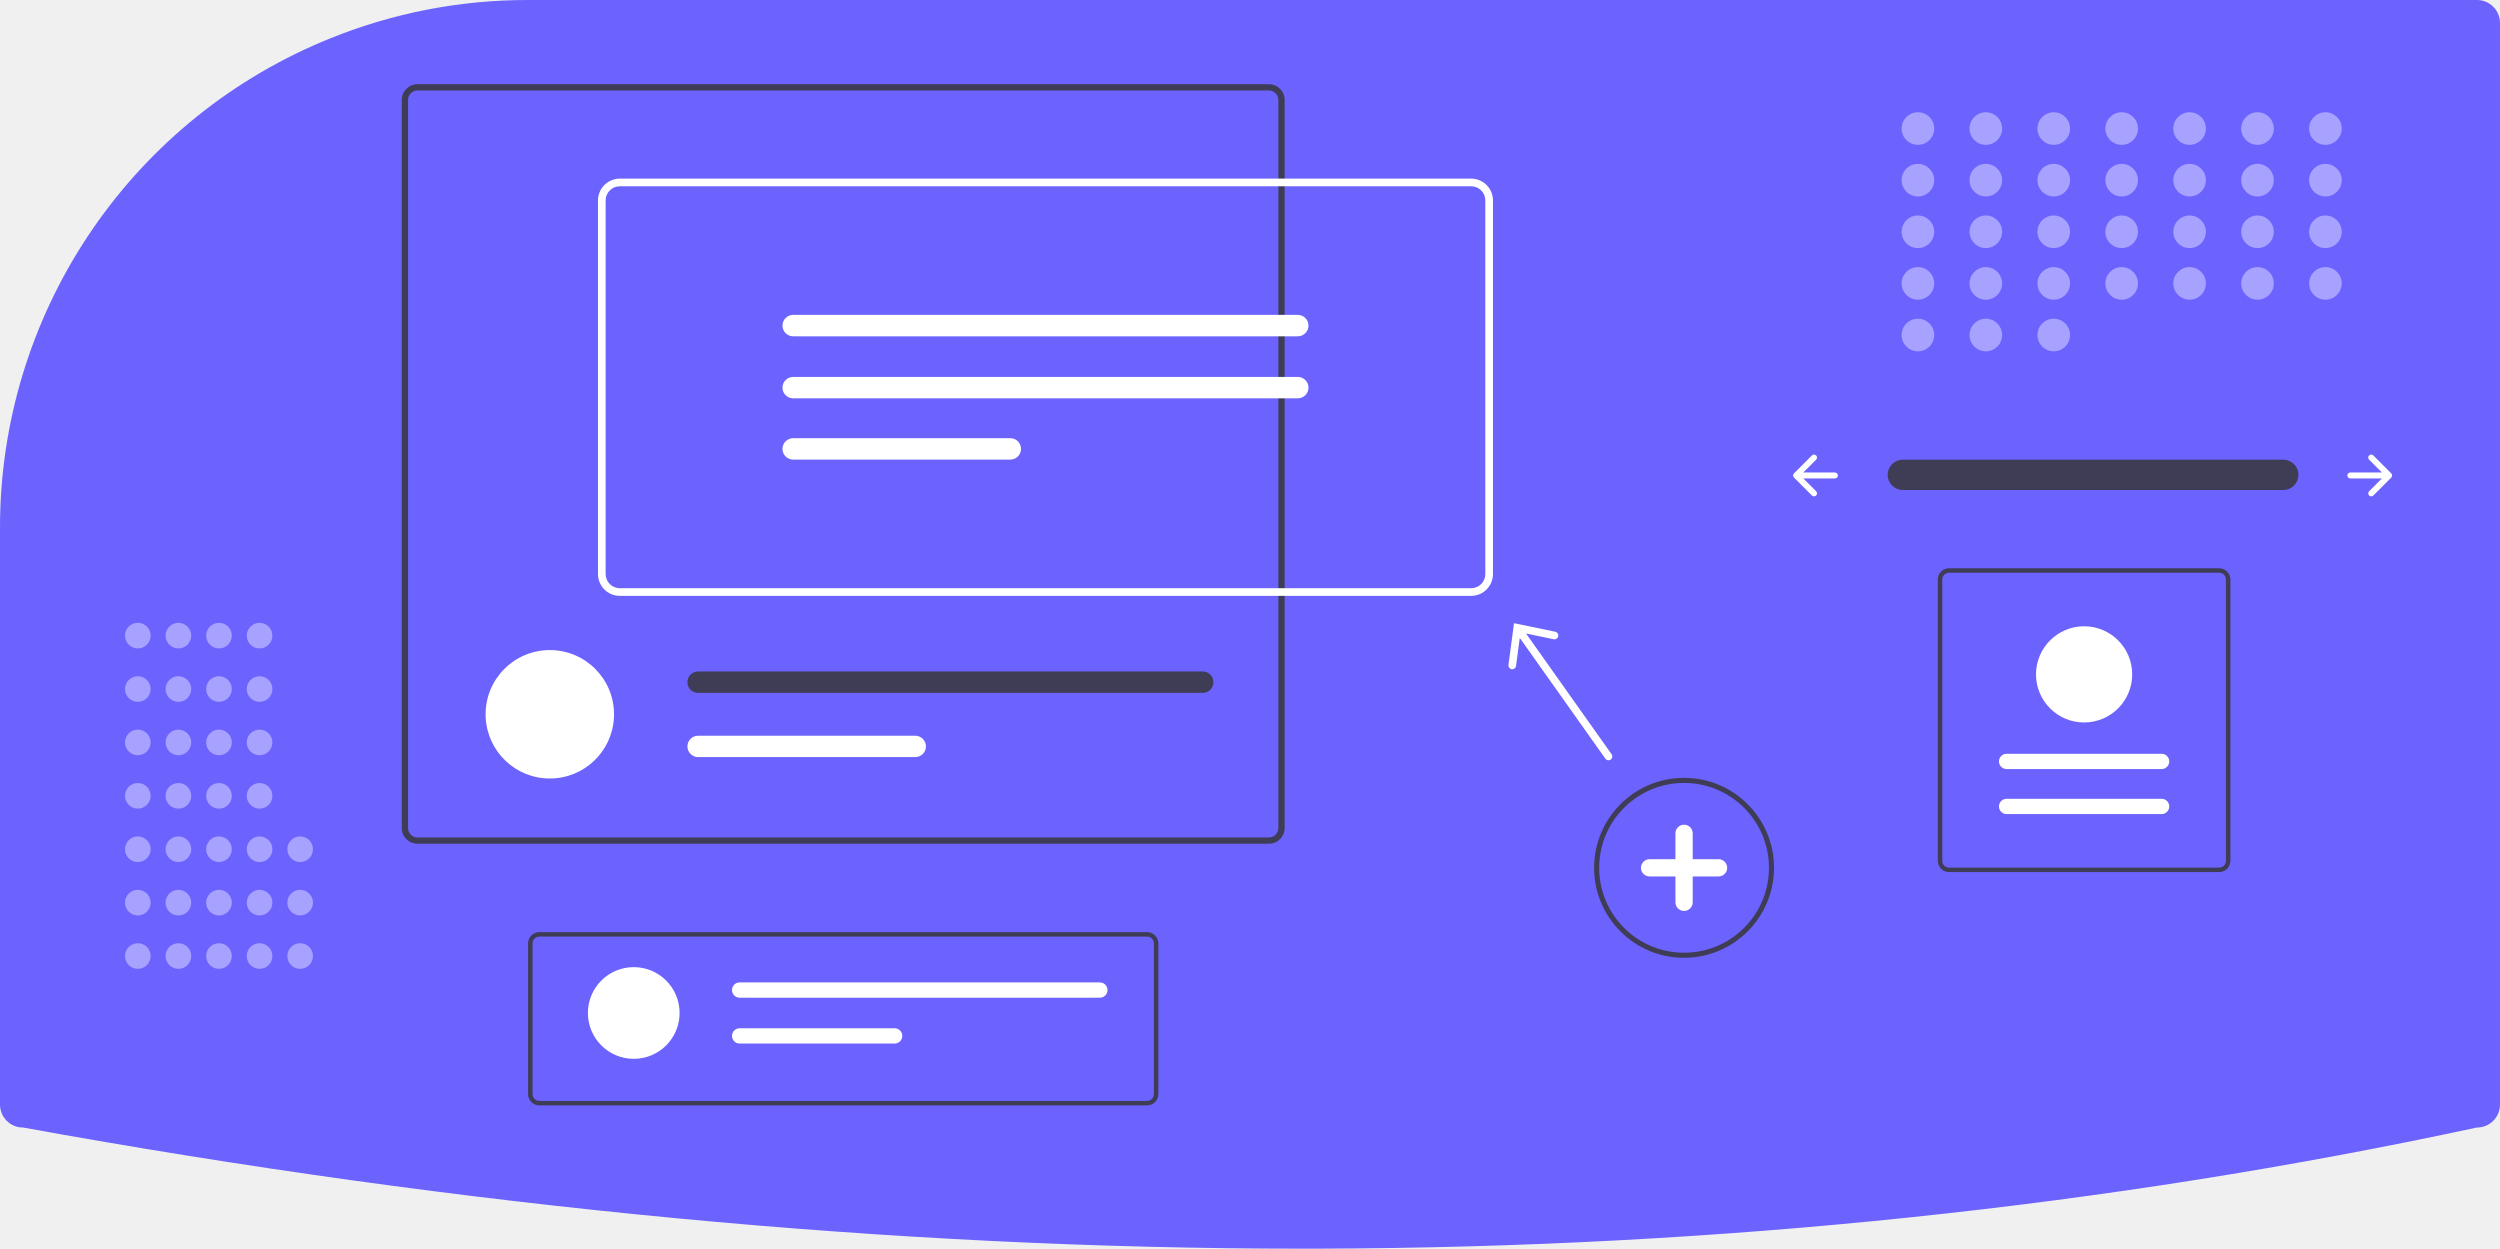
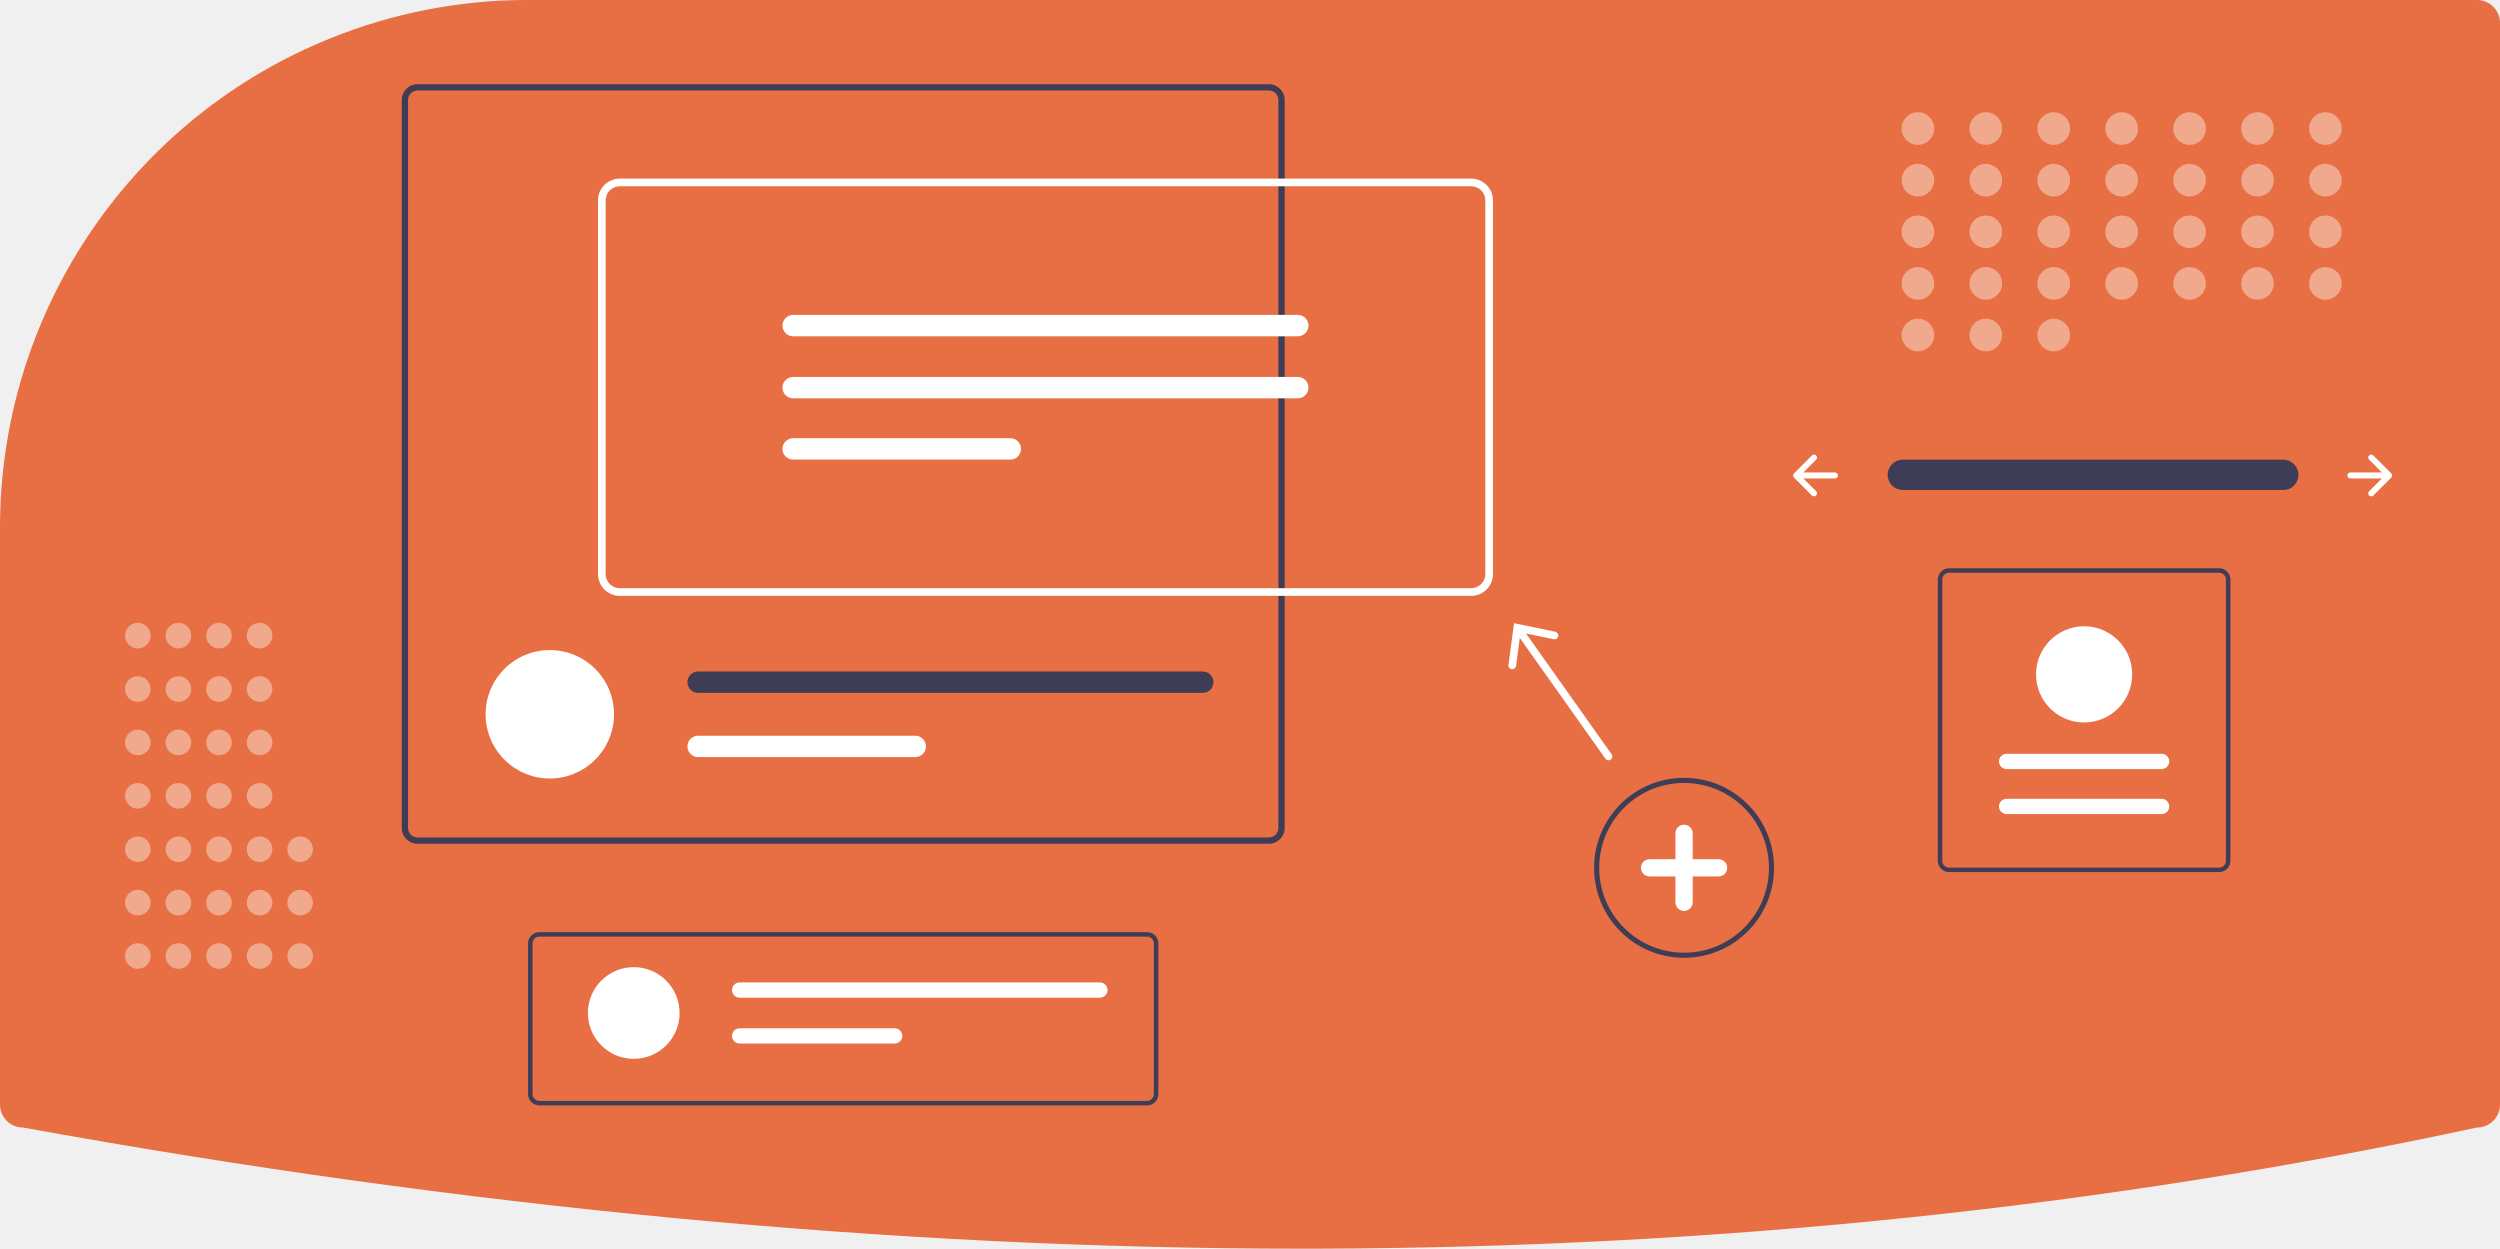
<svg xmlns="http://www.w3.org/2000/svg" data-name="Layer 1" width="980" height="489.48" viewBox="0 0 980 489.48">
-   <path d="M317.06,205.26a205.979,205.979,0,0,0-77.685,15.067c-.994.407-1.991.816-2.988,1.235A206.781,206.781,0,0,0,110,412.32v225.94a9.01,9.01,0,0,0,9,9l.179.016c173.467,31.502,342.106,47.465,501.372,47.465q3.582,0,7.156-.011c156.555-.477,308.994-16.439,453.083-47.447l.21-.022a9.01,9.01,0,0,0,9-9v-424a9.01,9.01,0,0,0-9-9Z" transform="translate(-110 -205.2598)" fill="#6c63ff" />
-   <path id="f4300551-56ef-4356-8f30-d0080b223343-2802" data-name="Path 40" d="M855.799,385.452a5.947,5.947,0,0,0,0,11.892H1004.885a5.947,5.947,0,1,0,.195-11.892q-.098-.002-.195,0Z" transform="translate(-110 -205.2598)" fill="#3f3d56" />
+   <path d="M317.06,205.26a205.979,205.979,0,0,0-77.685,15.067c-.994.407-1.991.816-2.988,1.235A206.781,206.781,0,0,0,110,412.32v225.94a9.01,9.01,0,0,0,9,9l.179.016c173.467,31.502,342.106,47.465,501.372,47.465q3.582,0,7.156-.011c156.555-.477,308.994-16.439,453.083-47.447l.21-.022a9.01,9.01,0,0,0,9-9v-424a9.01,9.01,0,0,0-9-9Z" transform="translate(-110 -205.2598)" fill="#e76f43" />
+   <path id="f4300551-56ef-4356-8f30-d0080b223343-116" data-name="Path 40" d="M855.799,385.452a5.947,5.947,0,0,0,0,11.892H1004.885a5.947,5.947,0,1,0,.195-11.892q-.098-.002-.195,0Z" transform="translate(-110 -205.2598)" fill="#3f3d56" />
  <path d="M1038.694,383.797a1.17,1.17,0,0,0,0,1.655l5.023,5.023H1031.331a1.17,1.17,0,1,0,0,2.34H1043.717l-5.023,5.023a1.17,1.17,0,1,0,1.655,1.655l7.02-7.02a1.17,1.17,0,0,0,0-1.655l-7.02-7.02A1.17,1.17,0,0,0,1038.694,383.797Z" transform="translate(-110 -205.2598)" fill="#fff" />
  <path d="M821.927,383.797a1.17,1.17,0,0,1,0,1.655l-5.023,5.023h12.386a1.17,1.17,0,1,1,0,2.34H816.905l5.023,5.023a1.17,1.17,0,0,1-1.655,1.655l-7.02-7.02a1.17,1.17,0,0,1,0-1.655l7.02-7.02A1.17,1.17,0,0,1,821.927,383.797Z" transform="translate(-110 -205.2598)" fill="#fff" />
  <g opacity="0.4">
    <circle cx="751.82" cy="50.39" r="6.39" fill="#fff" />
    <circle cx="778.445" cy="50.39" r="6.39" fill="#fff" />
    <circle cx="805.069" cy="50.39" r="6.39" fill="#fff" />
    <circle cx="831.694" cy="50.39" r="6.39" fill="#fff" />
    <circle cx="858.318" cy="50.39" r="6.39" fill="#fff" />
    <circle cx="884.943" cy="50.39" r="6.39" fill="#fff" />
    <circle cx="911.567" cy="50.39" r="6.39" fill="#fff" />
    <circle cx="751.82" cy="70.625" r="6.39" fill="#fff" />
    <circle cx="778.445" cy="70.625" r="6.39" fill="#fff" />
    <circle cx="805.069" cy="70.625" r="6.39" fill="#fff" />
    <circle cx="831.694" cy="70.625" r="6.39" fill="#fff" />
    <circle cx="858.318" cy="70.625" r="6.39" fill="#fff" />
    <circle cx="884.943" cy="70.625" r="6.39" fill="#fff" />
    <circle cx="911.567" cy="70.625" r="6.39" fill="#fff" />
    <circle cx="751.82" cy="90.859" r="6.39" fill="#fff" />
    <circle cx="778.445" cy="90.859" r="6.39" fill="#fff" />
    <circle cx="805.069" cy="90.859" r="6.39" fill="#fff" />
    <circle cx="831.694" cy="90.859" r="6.39" fill="#fff" />
    <circle cx="858.318" cy="90.859" r="6.39" fill="#fff" />
    <circle cx="884.943" cy="90.859" r="6.39" fill="#fff" />
    <circle cx="911.567" cy="90.859" r="6.39" fill="#fff" />
    <circle cx="751.82" cy="111.094" r="6.39" fill="#fff" />
    <circle cx="778.445" cy="111.094" r="6.39" fill="#fff" />
    <circle cx="751.82" cy="131.329" r="6.39" fill="#fff" />
    <circle cx="778.445" cy="131.329" r="6.39" fill="#fff" />
    <circle cx="805.069" cy="131.329" r="6.39" fill="#fff" />
    <circle cx="805.069" cy="111.094" r="6.39" fill="#fff" />
    <circle cx="831.694" cy="111.094" r="6.39" fill="#fff" />
    <circle cx="858.318" cy="111.094" r="6.39" fill="#fff" />
    <circle cx="884.943" cy="111.094" r="6.39" fill="#fff" />
    <circle cx="911.567" cy="111.094" r="6.39" fill="#fff" />
  </g>
  <path d="M770.157,580.719a35.272,35.272,0,1,1,35.272-35.272A35.313,35.313,0,0,1,770.157,580.719Zm0-68.545a33.272,33.272,0,1,0,33.272,33.272A33.31,33.31,0,0,0,770.157,512.174Z" transform="translate(-110 -205.2598)" fill="#3f3d56" />
  <path d="M783.681,542.065H773.538V531.923a3.381,3.381,0,0,0-6.762,0v10.142H756.634a3.381,3.381,0,0,0,0,6.762h10.142v10.142a3.381,3.381,0,0,0,6.762,0V548.827h10.142a3.381,3.381,0,1,0,0-6.762Z" transform="translate(-110 -205.2598)" fill="#fff" />
  <g opacity="0.4">
    <circle cx="54.024" cy="374.766" r="5.024" fill="#fff" />
    <circle cx="54.024" cy="353.833" r="5.024" fill="#fff" />
    <circle cx="54.024" cy="332.9" r="5.024" fill="#fff" />
    <circle cx="54.024" cy="311.967" r="5.024" fill="#fff" />
    <circle cx="54.024" cy="291.034" r="5.024" fill="#fff" />
    <circle cx="54.024" cy="270.101" r="5.024" fill="#fff" />
    <circle cx="54.024" cy="249.168" r="5.024" fill="#fff" />
    <circle cx="69.933" cy="374.766" r="5.024" fill="#fff" />
    <circle cx="69.933" cy="353.833" r="5.024" fill="#fff" />
    <circle cx="69.933" cy="332.9" r="5.024" fill="#fff" />
    <circle cx="69.933" cy="311.967" r="5.024" fill="#fff" />
    <circle cx="69.933" cy="291.034" r="5.024" fill="#fff" />
    <circle cx="69.933" cy="270.101" r="5.024" fill="#fff" />
    <circle cx="69.933" cy="249.168" r="5.024" fill="#fff" />
    <circle cx="85.842" cy="374.766" r="5.024" fill="#fff" />
    <circle cx="85.842" cy="353.833" r="5.024" fill="#fff" />
    <circle cx="85.842" cy="332.9" r="5.024" fill="#fff" />
    <circle cx="85.842" cy="311.967" r="5.024" fill="#fff" />
    <circle cx="85.842" cy="291.034" r="5.024" fill="#fff" />
    <circle cx="85.842" cy="270.101" r="5.024" fill="#fff" />
    <circle cx="85.842" cy="249.168" r="5.024" fill="#fff" />
    <circle cx="101.751" cy="374.766" r="5.024" fill="#fff" />
    <circle cx="101.751" cy="353.833" r="5.024" fill="#fff" />
    <circle cx="117.66" cy="374.766" r="5.024" fill="#fff" />
    <circle cx="117.66" cy="353.833" r="5.024" fill="#fff" />
    <circle cx="117.66" cy="332.9" r="5.024" fill="#fff" />
    <circle cx="101.751" cy="332.9" r="5.024" fill="#fff" />
    <circle cx="101.751" cy="311.967" r="5.024" fill="#fff" />
    <circle cx="101.751" cy="291.034" r="5.024" fill="#fff" />
    <circle cx="101.751" cy="270.101" r="5.024" fill="#fff" />
    <circle cx="101.751" cy="249.168" r="5.024" fill="#fff" />
  </g>
  <path d="M607.408,238.262H273.666a6.189,6.189,0,0,0-6.182,6.182v285.383a6.189,6.189,0,0,0,6.182,6.182H607.408a6.189,6.189,0,0,0,6.182-6.182V244.444A6.189,6.189,0,0,0,607.408,238.262Zm3.705,291.566a3.718,3.718,0,0,1-3.705,3.716H273.666a3.711,3.711,0,0,1-3.705-3.716V244.444a3.711,3.711,0,0,1,3.705-3.716H607.408a3.718,3.718,0,0,1,3.705,3.716Z" transform="translate(-110 -205.2598)" fill="#3f3d56" />
  <path d="M350.702,485.266c0,.44-.012.88-.035,1.308a25.175,25.175,0,0,1-50.281,0c-.023-.428-.035-.868-.035-1.308a25.175,25.175,0,1,1,50.35,0Z" transform="translate(-110 -205.2598)" fill="#fff" />
  <path d="M581.475,468.479H383.663a4.197,4.197,0,0,0,0,8.394H581.475a4.197,4.197,0,0,0,0-8.394Z" transform="translate(-110 -205.2598)" fill="#3f3d56" />
  <path d="M468.78,493.66H383.663a4.191,4.191,0,0,0,0,8.382h85.117a4.191,4.191,0,1,0,0-8.382Z" transform="translate(-110 -205.2598)" fill="#fff" />
  <path d="M686.698,438.841H352.958a8.559,8.559,0,0,1-8.549-8.55V283.829a8.559,8.559,0,0,1,8.549-8.549H686.698a8.559,8.559,0,0,1,8.549,8.549V430.291A8.559,8.559,0,0,1,686.698,438.841ZM352.958,278.28a5.555,5.555,0,0,0-5.549,5.549V430.291a5.556,5.556,0,0,0,5.549,5.55H686.698a5.556,5.556,0,0,0,5.549-5.55V283.829a5.555,5.555,0,0,0-5.549-5.549Z" transform="translate(-110 -205.2598)" fill="#fff" />
  <path d="M420.924,328.699a4.196,4.196,0,1,0,0,8.392H618.732a4.196,4.196,0,1,0,0-8.392Z" transform="translate(-110 -205.2598)" fill="#fff" />
  <path d="M420.924,353.012a4.196,4.196,0,0,0,0,8.392H618.732a4.196,4.196,0,0,0,0-8.392Z" transform="translate(-110 -205.2598)" fill="#fff" />
  <path d="M420.924,377.03a4.196,4.196,0,0,0,0,8.392h85.117a4.196,4.196,0,0,0,0-8.392Z" transform="translate(-110 -205.2598)" fill="#fff" />
  <path d="M741.724,500.893l-33.52-47.307,10.851,2.261a1.501,1.501,0,1,0,.612-2.939l-16.171-3.366-2.183,16.371a1.501,1.501,0,1,0,2.976.396l1.463-10.993L739.276,502.627a1.5,1.5,0,1,0,2.447-1.734Z" transform="translate(-110 -205.2598)" fill="#fff" />
  <path d="M559.666,638.58H321.409a4.417,4.417,0,0,1-4.412-4.412V575.067a4.417,4.417,0,0,1,4.412-4.412h238.257a4.417,4.417,0,0,1,4.412,4.412v59.101A4.417,4.417,0,0,1,559.666,638.58Zm-238.257-66.161a2.65,2.65,0,0,0-2.647,2.647v59.101a2.65,2.65,0,0,0,2.647,2.647h238.257a2.65,2.65,0,0,0,2.647-2.647V575.067a2.65,2.65,0,0,0-2.647-2.647Z" transform="translate(-110 -205.2598)" fill="#3f3d56" />
  <circle cx="248.429" cy="397.09" r="17.973" fill="#fff" />
  <path d="M399.938,590.368a2.995,2.995,0,1,0,0,5.991H541.153a2.995,2.995,0,1,0,0-5.991Z" transform="translate(-110 -205.2598)" fill="#fff" />
  <path d="M399.938,608.341a2.995,2.995,0,1,0,0,5.991H460.703a2.995,2.995,0,1,0,0-5.991Z" transform="translate(-110 -205.2598)" fill="#fff" />
  <path d="M874.024,428.016H979.917a4.417,4.417,0,0,1,4.412,4.412V542.71a4.417,4.417,0,0,1-4.412,4.412H874.024a4.417,4.417,0,0,1-4.412-4.412V432.428A4.417,4.417,0,0,1,874.024,428.016ZM979.917,545.358a2.65,2.65,0,0,0,2.647-2.647V432.428a2.65,2.65,0,0,0-2.647-2.647H874.024a2.65,2.65,0,0,0-2.647,2.647V542.71a2.65,2.65,0,0,0,2.647,2.647Z" transform="translate(-110 -205.2598)" fill="#3f3d56" />
  <path d="M957.353,524.38a2.995,2.995,0,0,0,0-5.991H896.588a2.995,2.995,0,0,0,0,5.991Z" transform="translate(-110 -205.2598)" fill="#fff" />
  <path d="M957.353,506.731a2.995,2.995,0,1,0,0-5.991H896.588a2.995,2.995,0,1,0,0,5.991Z" transform="translate(-110 -205.2598)" fill="#fff" />
  <path d="M926.97,450.758a18.855,18.855,0,1,1-18.855,18.855A18.876,18.876,0,0,1,926.97,450.758Z" transform="translate(-110 -205.2598)" fill="#fff" />
</svg>
